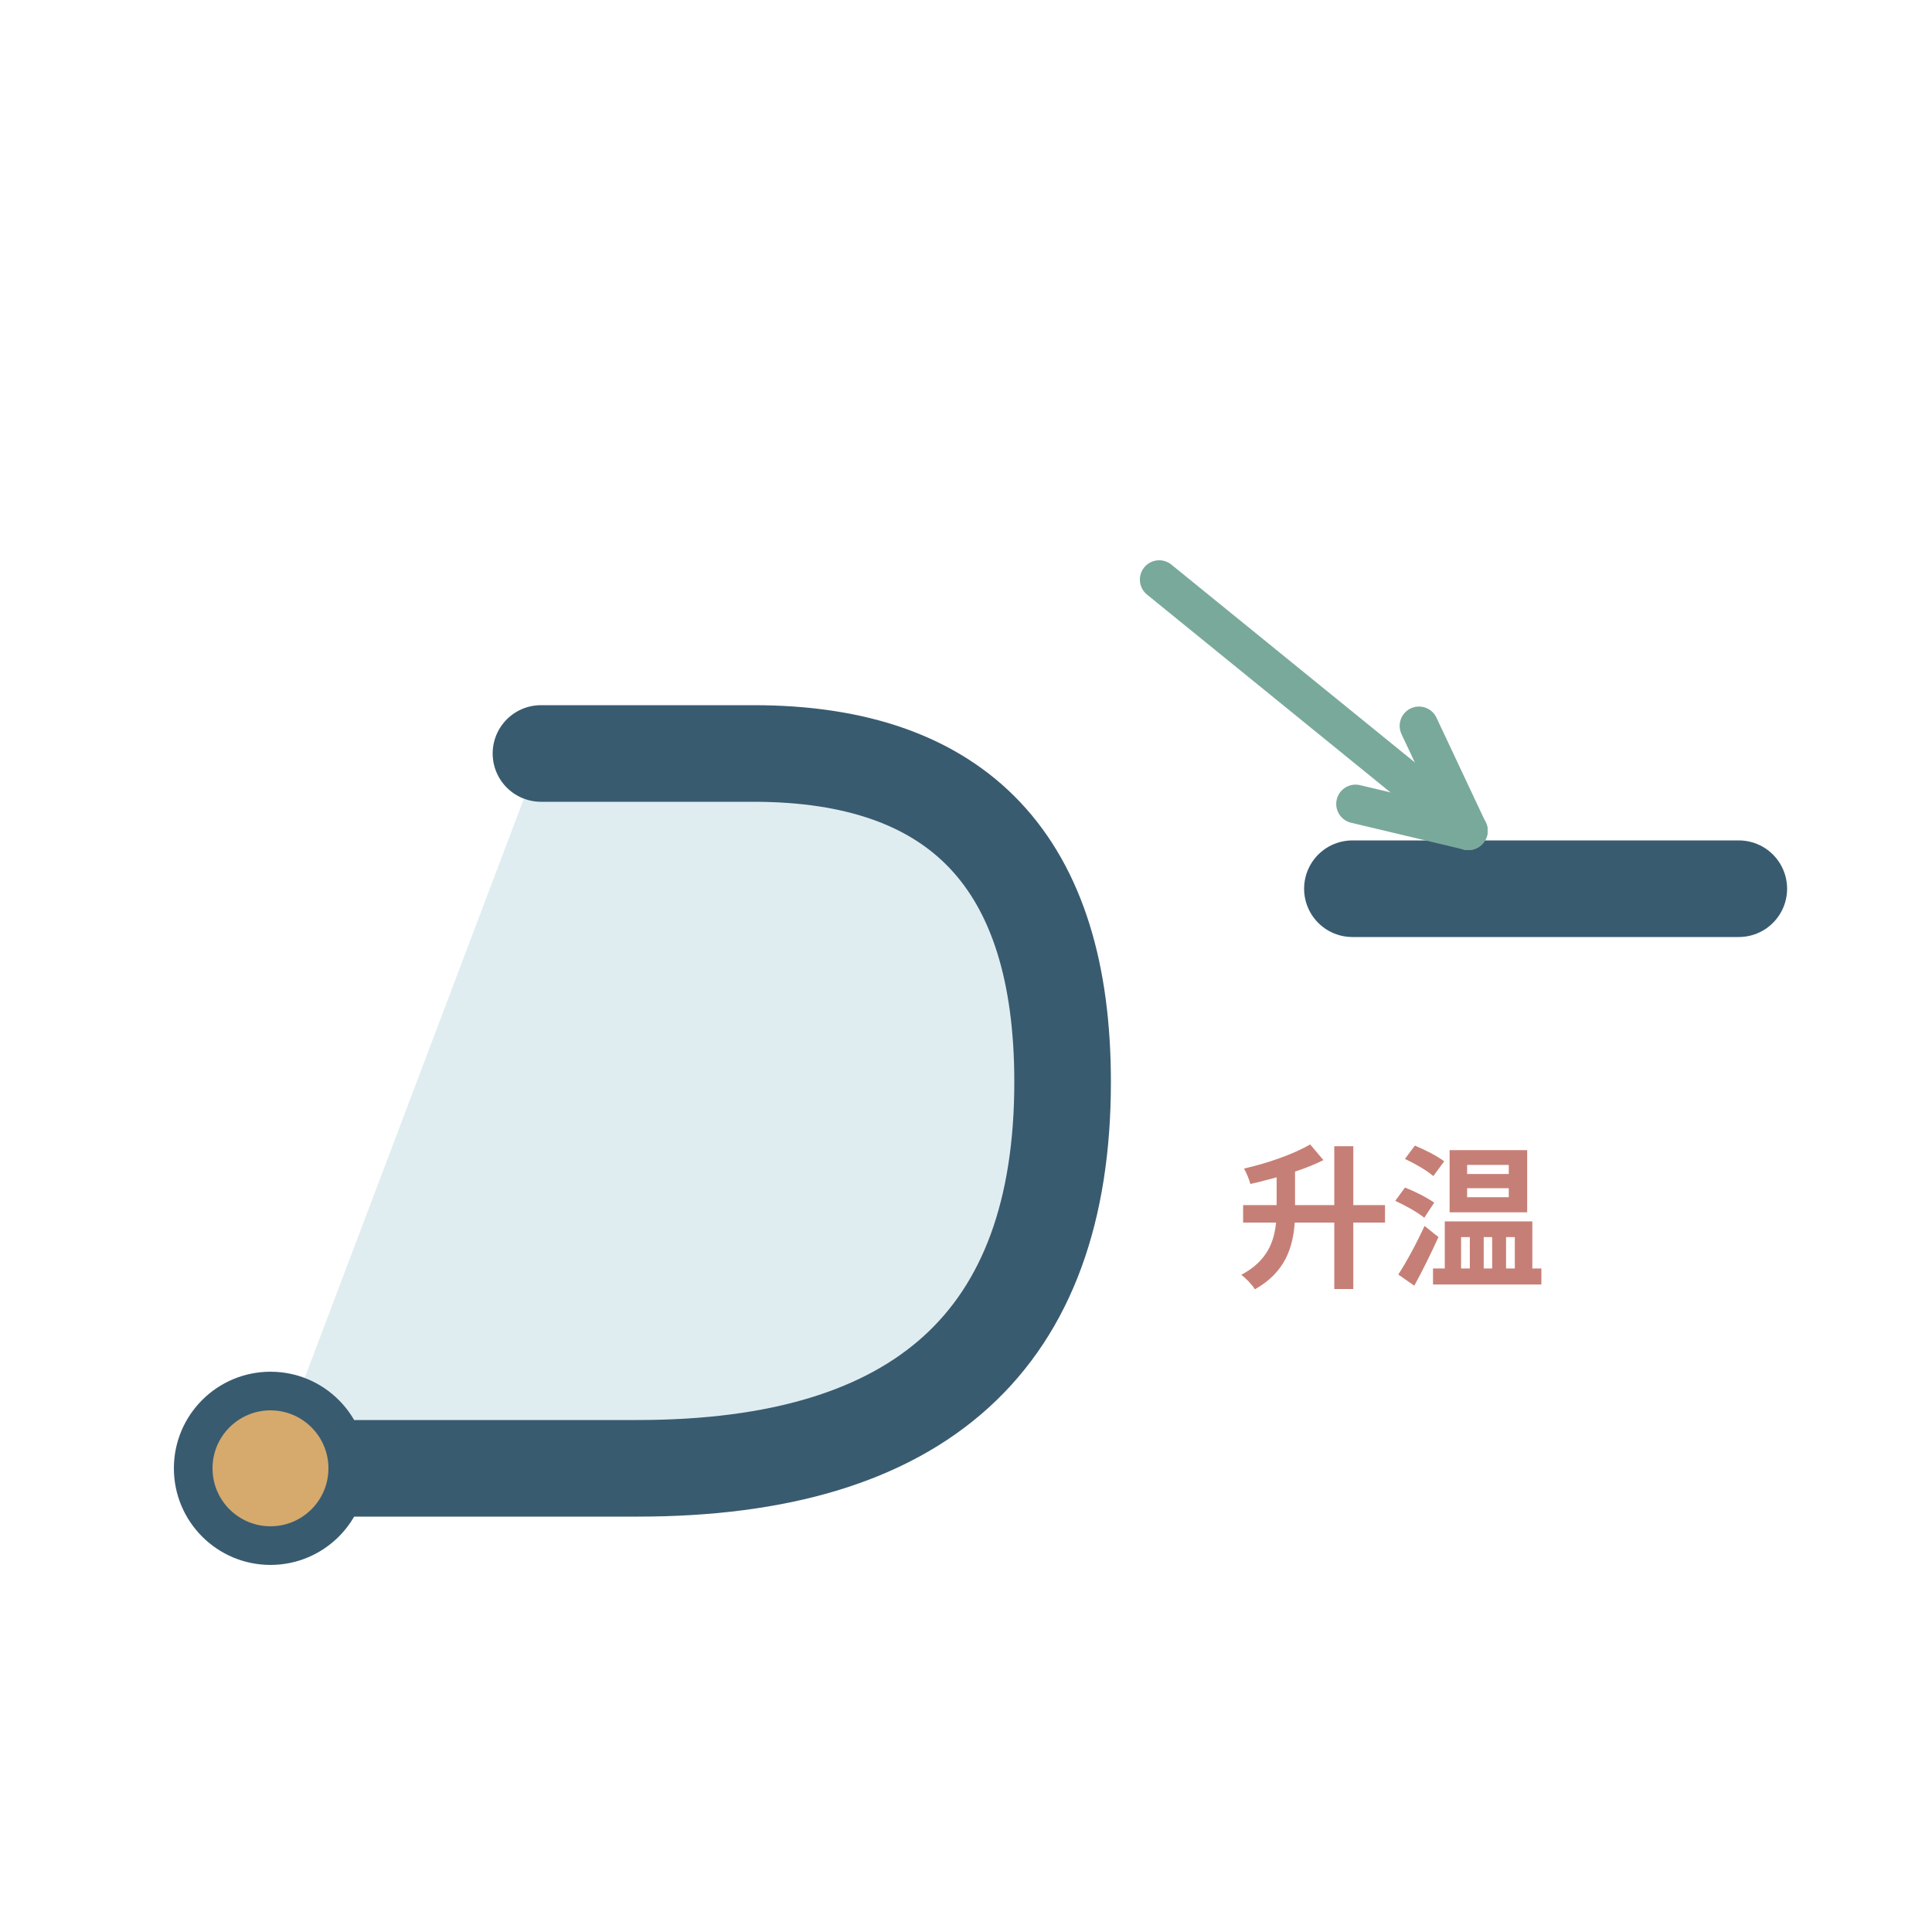
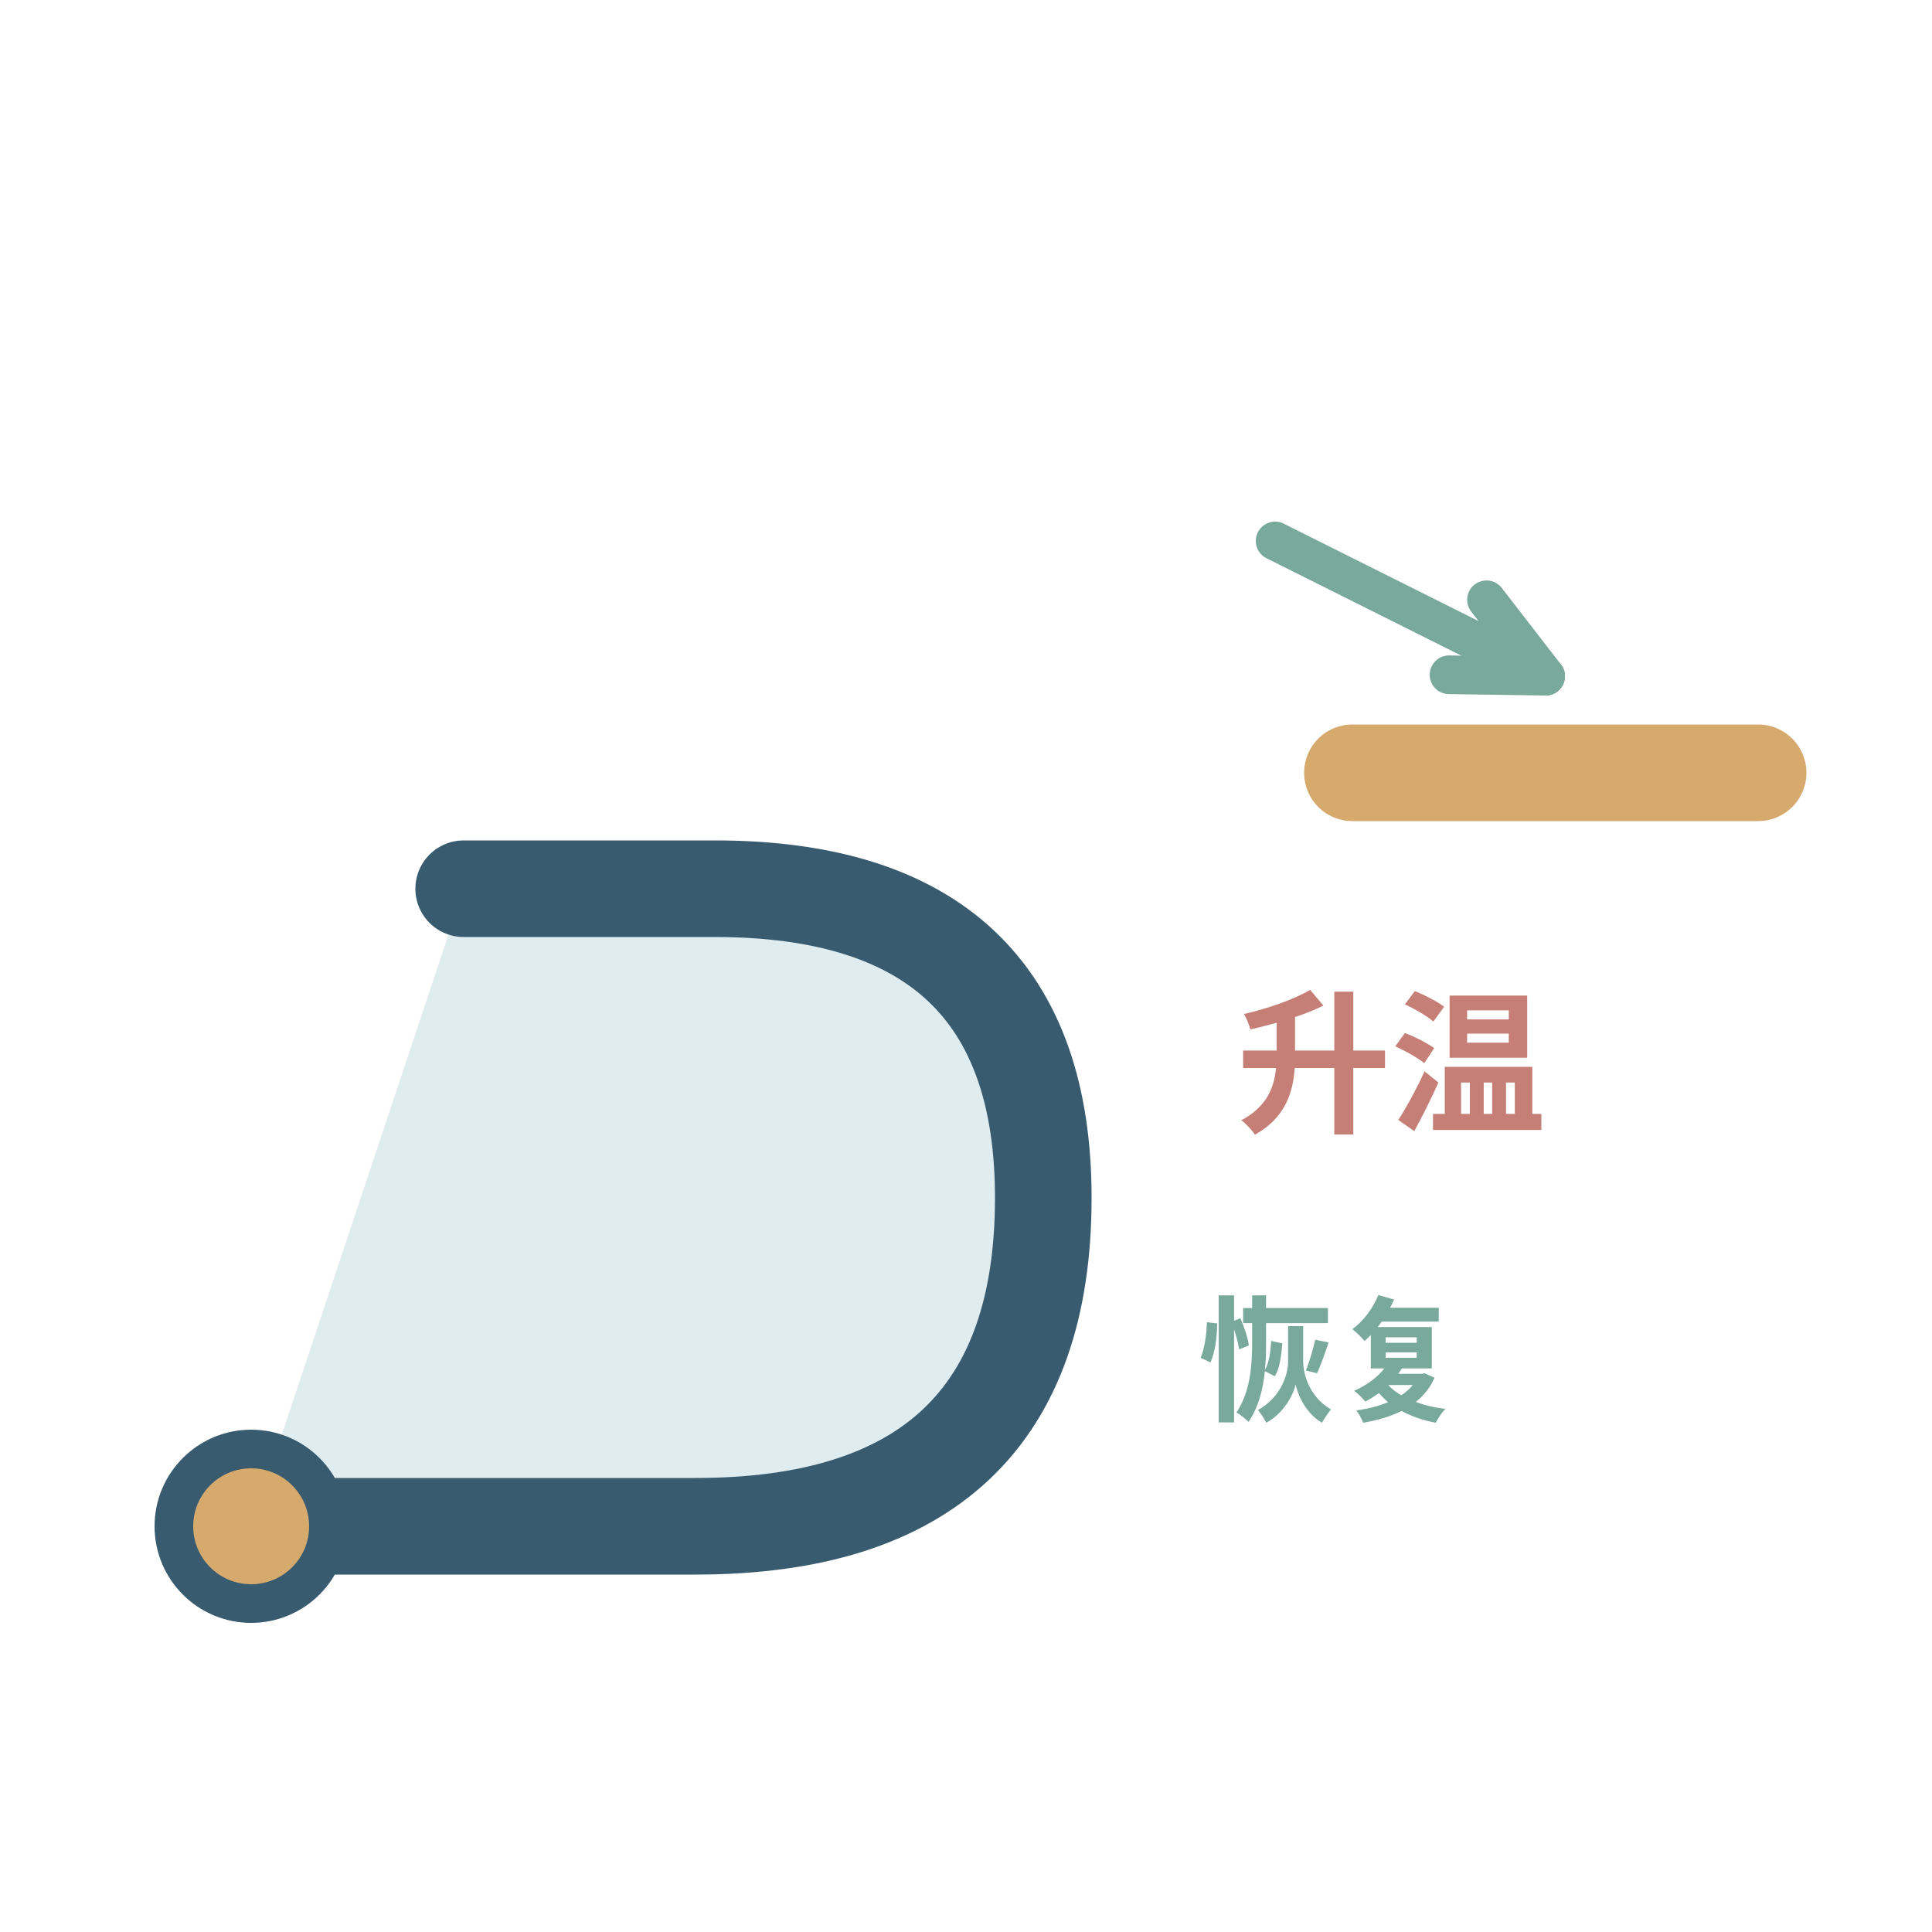
<svg xmlns="http://www.w3.org/2000/svg" viewBox="0 0 100 100">
-   <path d="M14 76 L33 76 Q55 76 55 56 Q55 39 39 39 L28 39" fill="#DFEDF1" stroke="#395B70" stroke-width="5" stroke-linecap="round" stroke-linejoin="round" />
-   <path d="M70 46 L90 46" fill="none" stroke="#395B70" stroke-width="5" stroke-linecap="round" stroke-linejoin="round" />
-   <line x1="60" y1="30" x2="76" y2="43" stroke="#79A99A" stroke-width="2" stroke-linecap="round" />
-   <line x1="76" y1="43" x2="70.163" y2="41.612" stroke="#79A99A" stroke-width="2" stroke-linecap="round" />
-   <line x1="76" y1="43" x2="73.446" y2="37.571" stroke="#79A99A" stroke-width="2" stroke-linecap="round" />
-   <text x="72" y="66" fill="#C67F76" font-family="Arial" font-size="8" font-weight="700" text-anchor="middle">升温</text>
-   <circle cx="14" cy="76" r="4" fill="#D5AA6C" stroke="#395B70" stroke-width="2" />
+   <path d="M13 79 L36 79 Q54 79 54 62 Q54 46 37 46 L24 46" fill="#DFEDF1" stroke="#395B70" stroke-width="5" stroke-linecap="round" stroke-linejoin="round" />
+   <path d="M70 40 L91 40" fill="none" stroke="#D5AA6C" stroke-width="5" stroke-linecap="round" stroke-linejoin="round" />
+   <line x1="66" y1="28" x2="80" y2="35" stroke="#79A99A" stroke-width="2" stroke-linecap="round" />
+   <line x1="80" y1="35" x2="75.001" y2="34.926" stroke="#79A99A" stroke-width="2" stroke-linecap="round" />
+   <line x1="80" y1="35" x2="76.941" y2="31.045" stroke="#79A99A" stroke-width="2" stroke-linecap="round" />
+   <text x="72" y="58" fill="#C67F76" font-family="Arial" font-size="8" font-weight="700" text-anchor="middle">升温</text>
+   <circle cx="13" cy="79" r="4" fill="#D5AA6C" stroke="#395B70" stroke-width="2" />
+   <text x="69" y="73" fill="#79A99A" font-family="Arial" font-size="7" font-weight="700" text-anchor="middle">恢复</text>
</svg>
